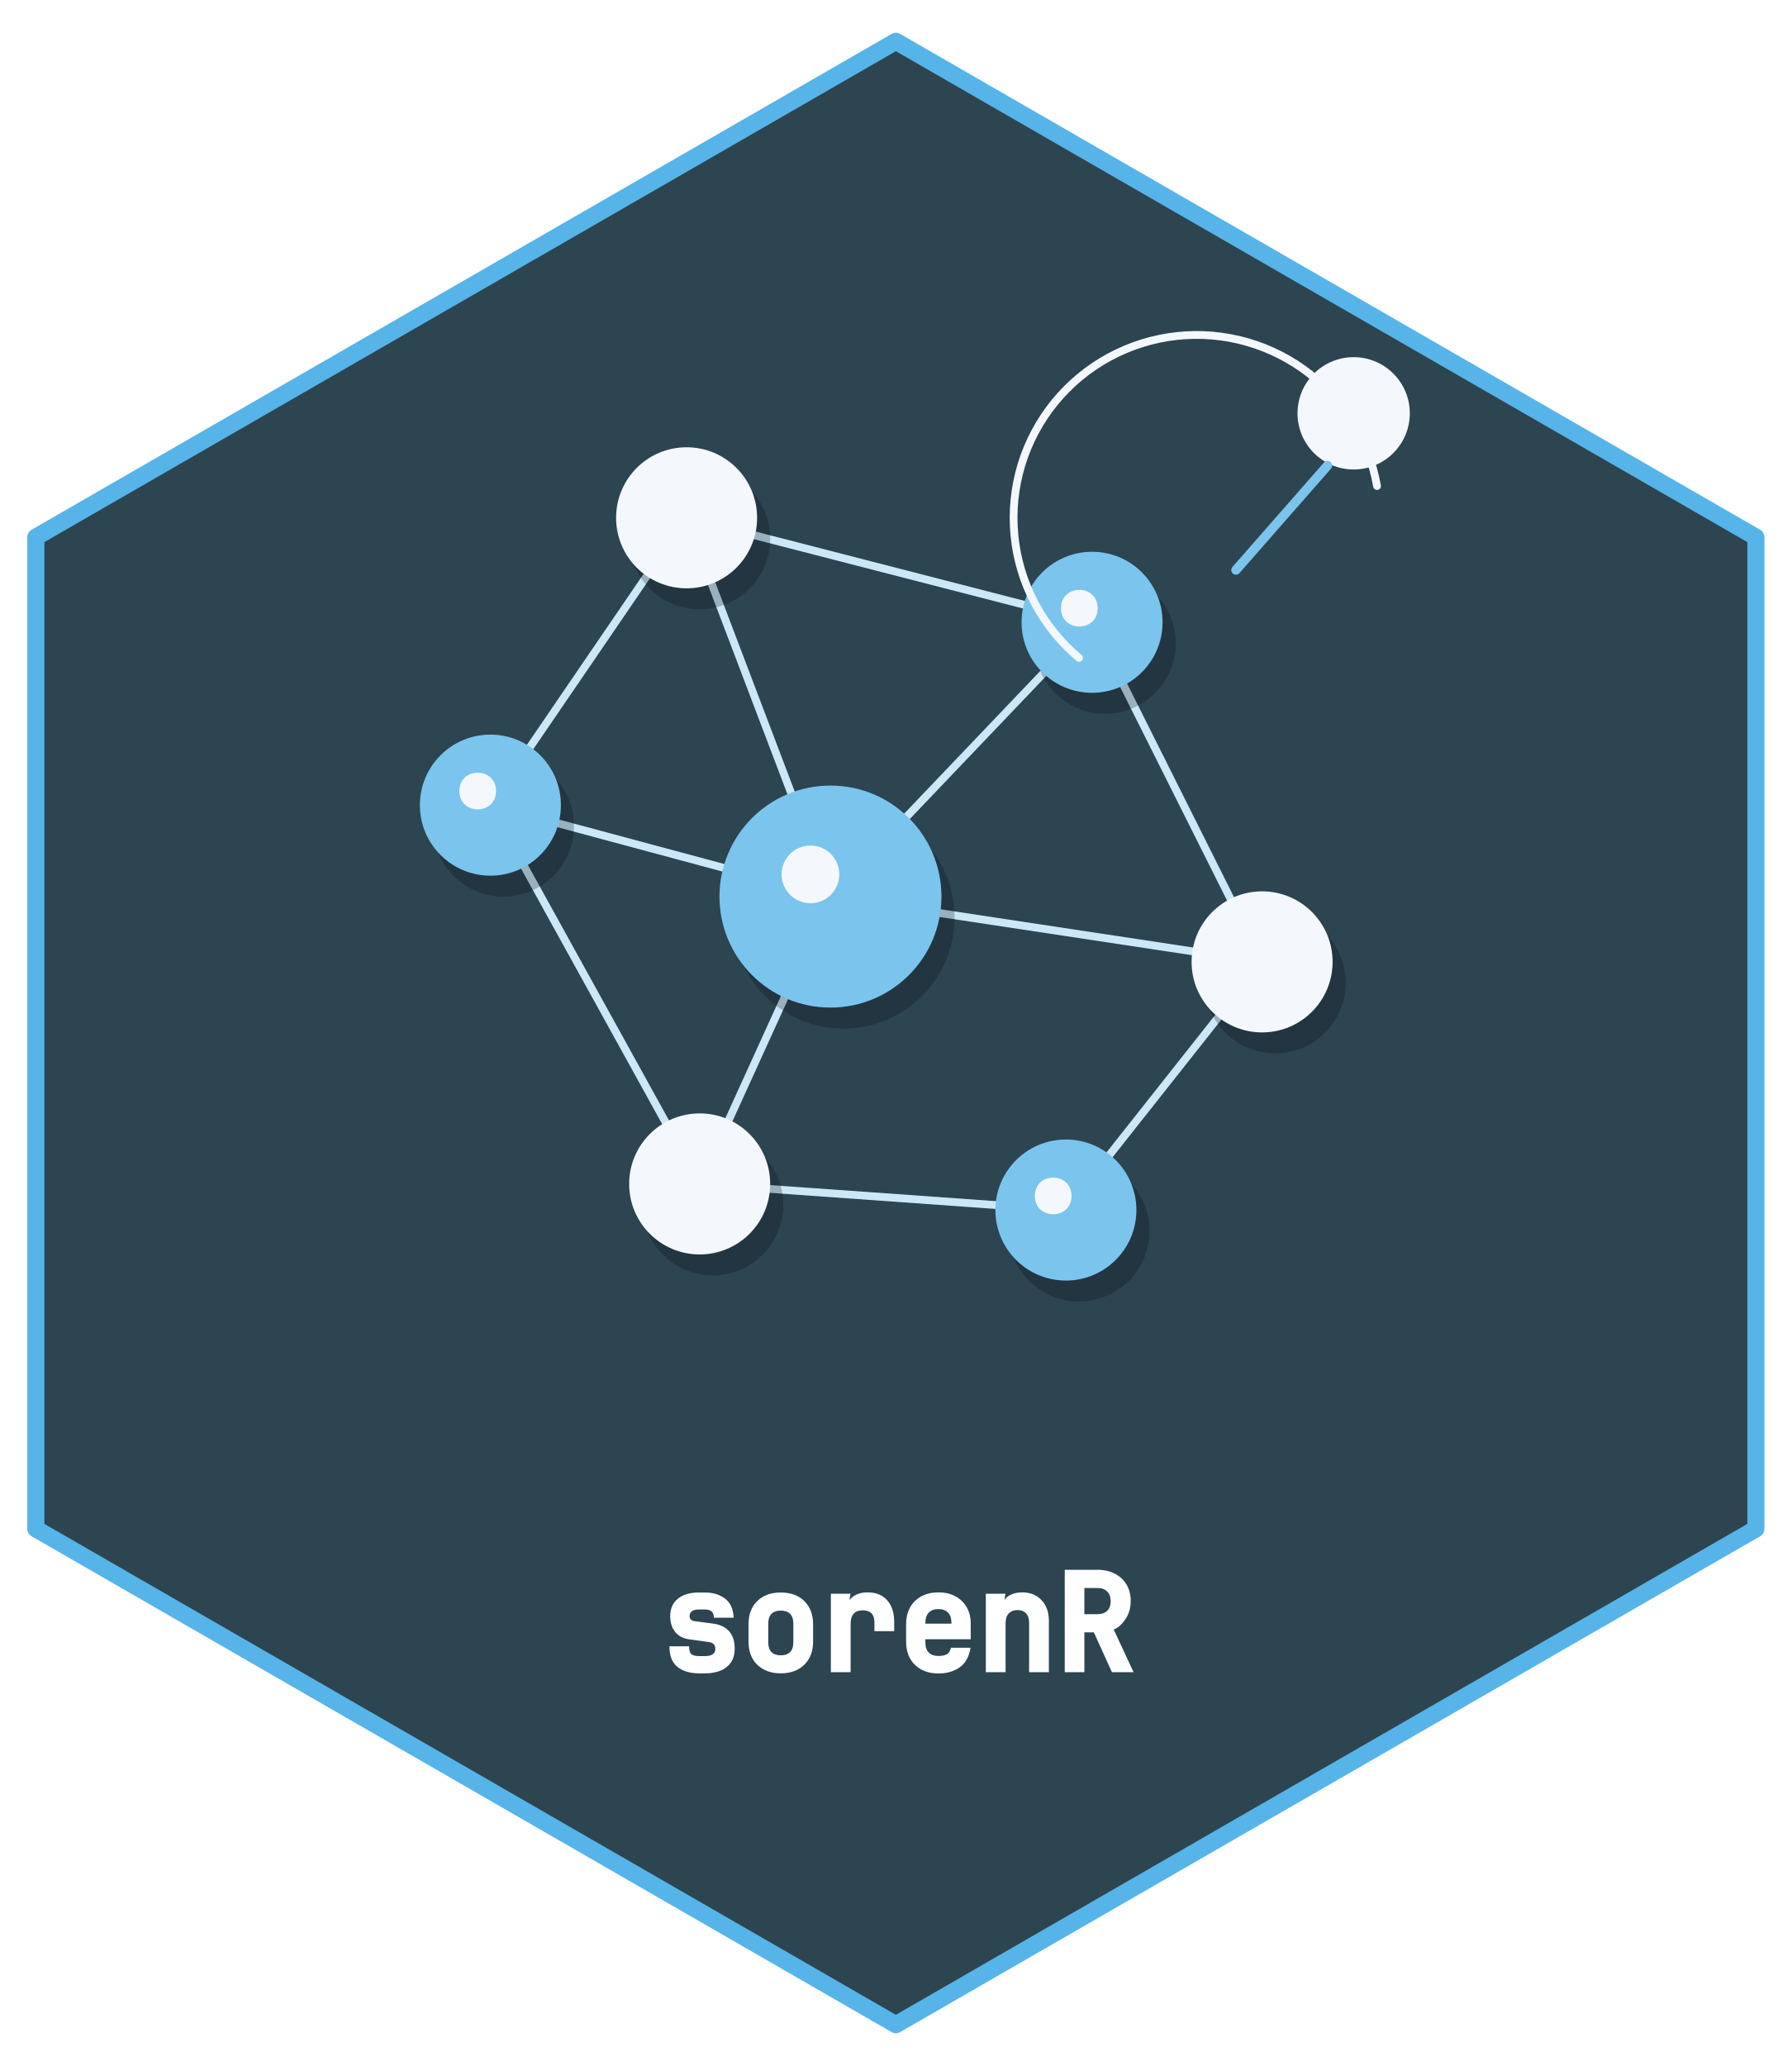
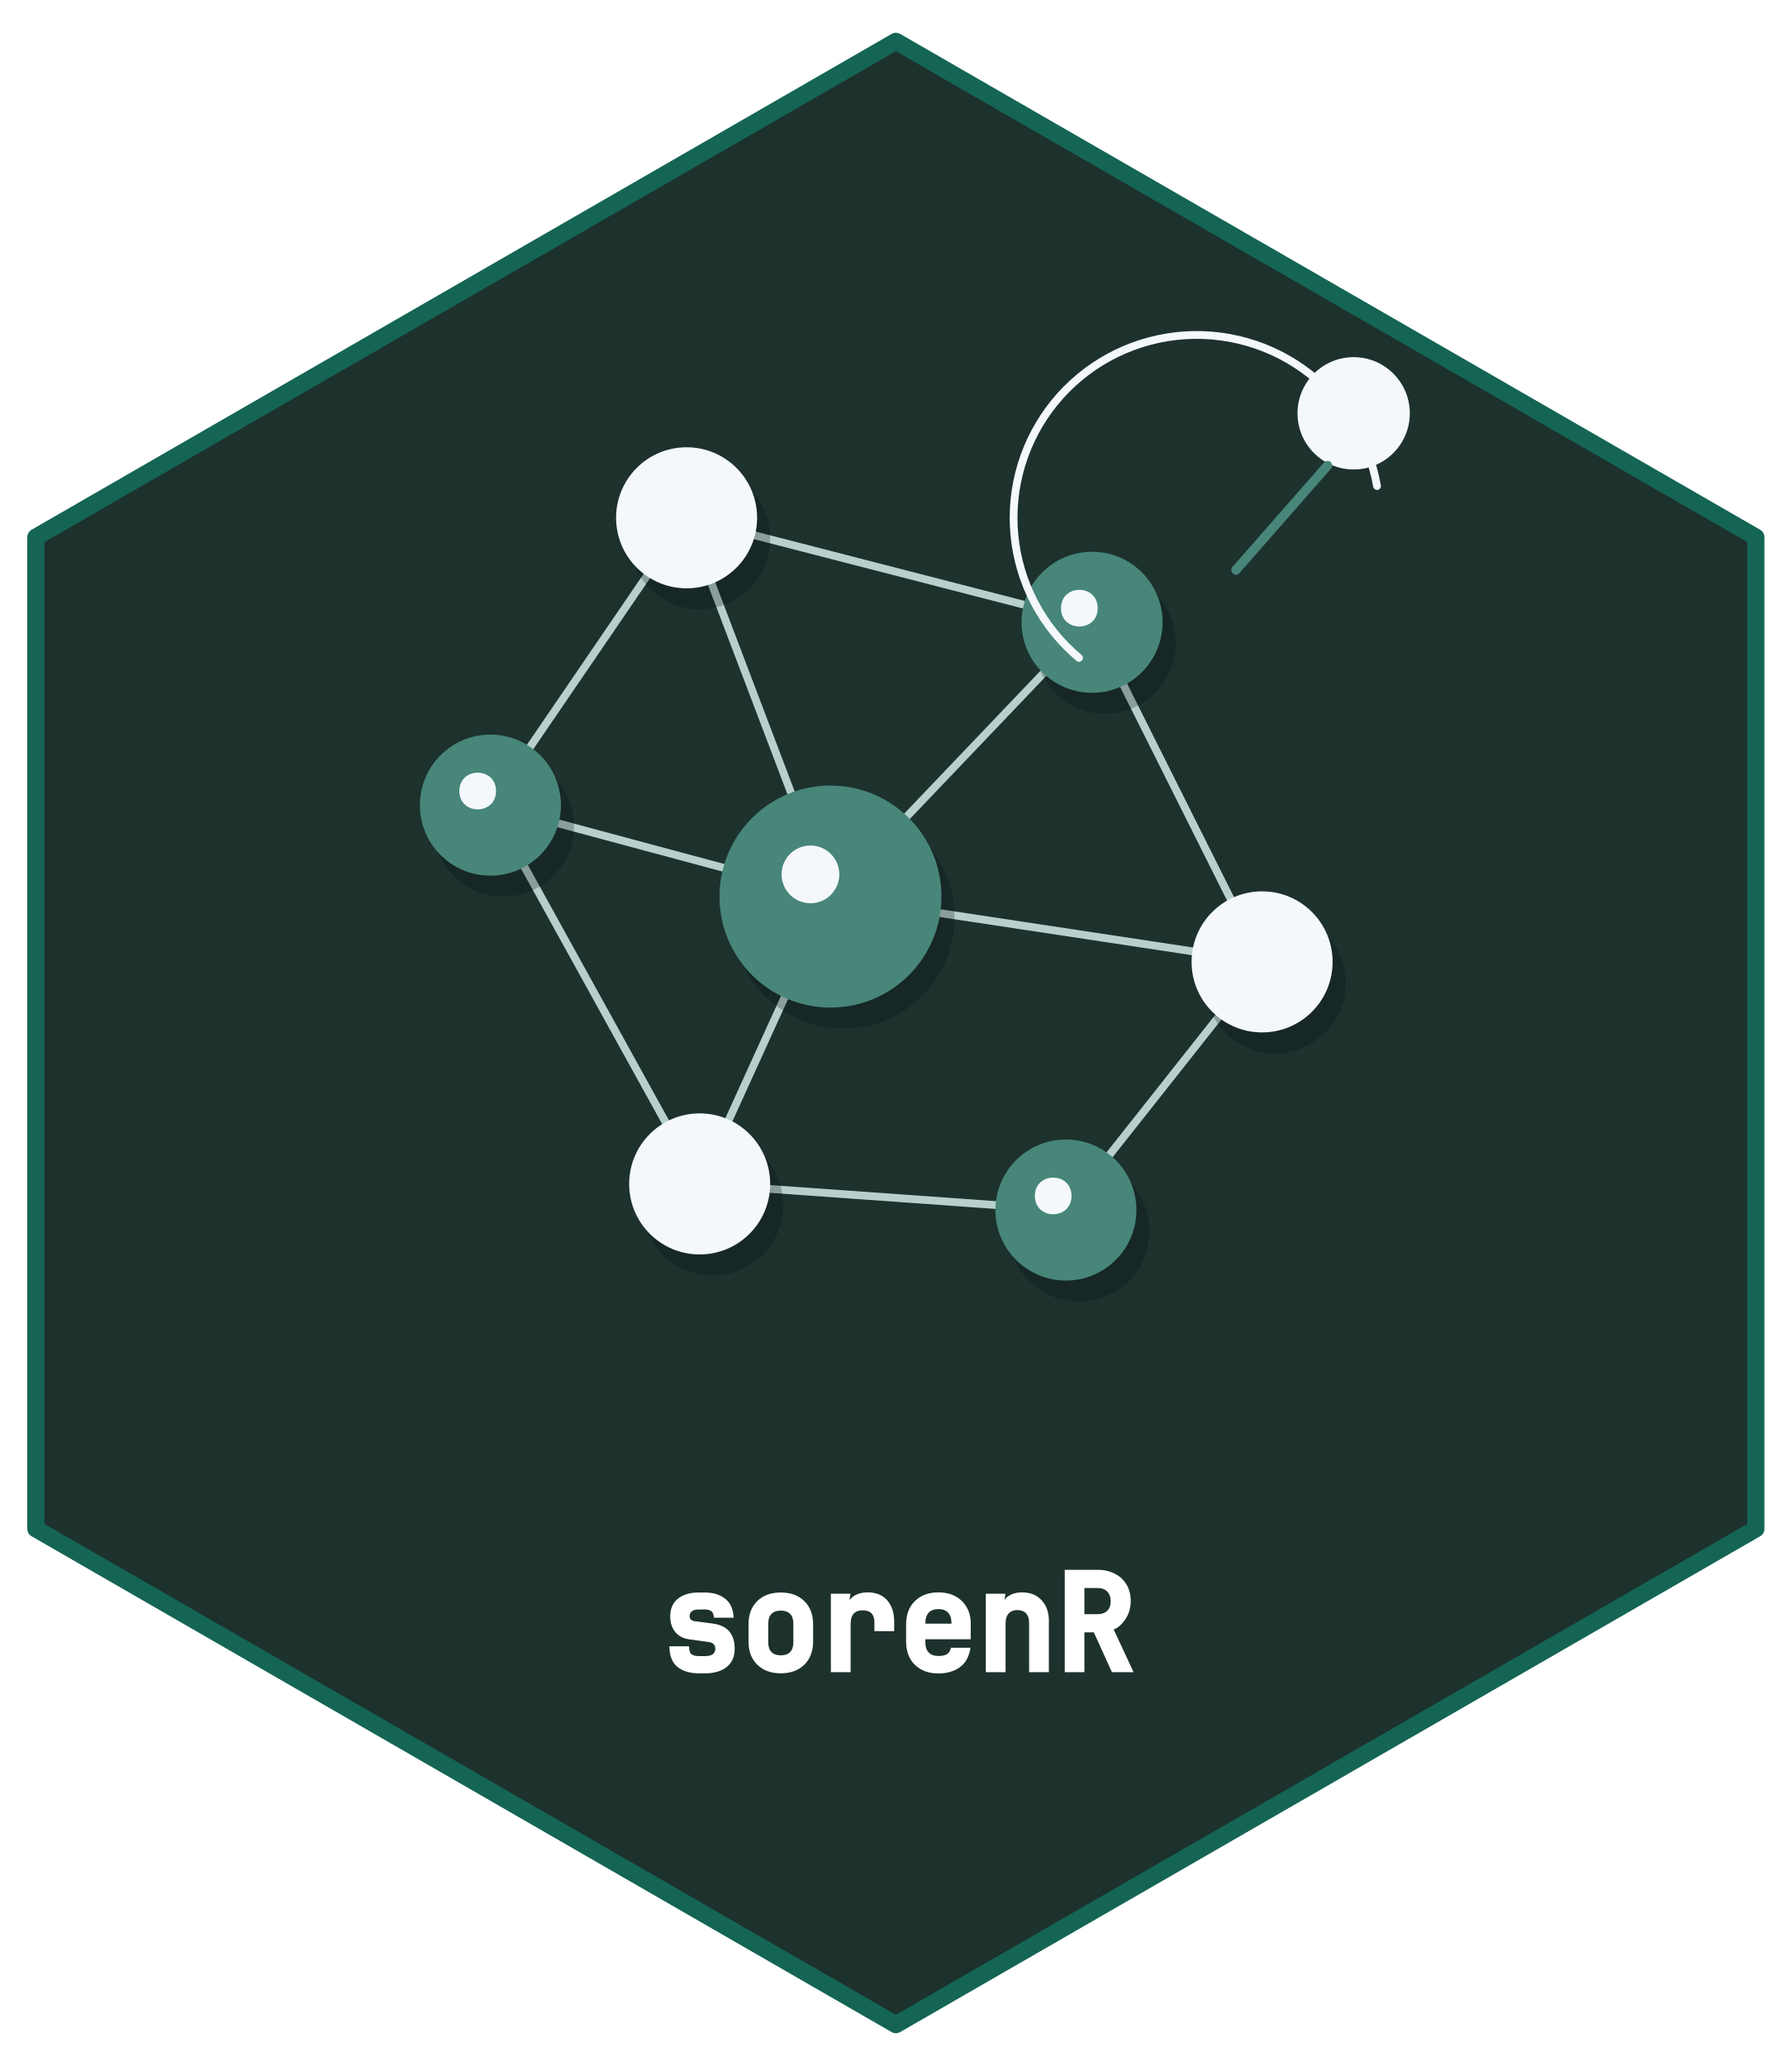
<svg xmlns="http://www.w3.org/2000/svg" xmlns:xlink="http://www.w3.org/1999/xlink" width="432" height="498" viewBox="0 0 432 498">
  <defs>
    <g>
      <g id="glyph-0-0">
        <path d="M 9.547 0.281 C 7.367 0.281 5.633 -0.234 4.344 -1.266 C 3.051 -2.297 2.406 -3.953 2.406 -6.234 L 7.141 -6.234 C 7.141 -5.266 7.332 -4.629 7.719 -4.328 C 8.113 -4.023 8.723 -3.875 9.547 -3.875 L 10.953 -3.875 C 11.816 -3.875 12.453 -4.023 12.859 -4.328 C 13.266 -4.641 13.469 -5.066 13.469 -5.609 C 13.469 -6.566 12.941 -7.117 11.891 -7.266 L 7.25 -7.906 C 5.781 -8.094 4.633 -8.68 3.812 -9.672 C 3 -10.672 2.594 -11.941 2.594 -13.484 C 2.594 -15.297 3.207 -16.703 4.438 -17.703 C 5.664 -18.703 7.348 -19.203 9.484 -19.203 L 10.922 -19.203 C 12.91 -19.203 14.547 -18.707 15.828 -17.719 C 17.109 -16.738 17.797 -15.207 17.891 -13.125 L 13.141 -13.125 C 13.086 -13.906 12.875 -14.43 12.5 -14.703 C 12.133 -14.973 11.609 -15.109 10.922 -15.109 L 9.484 -15.109 C 8.723 -15.109 8.16 -14.961 7.797 -14.672 C 7.441 -14.379 7.266 -13.992 7.266 -13.516 C 7.266 -12.805 7.688 -12.395 8.531 -12.281 L 12.875 -11.719 C 16.383 -11.238 18.141 -9.211 18.141 -5.641 C 18.141 -3.754 17.504 -2.297 16.234 -1.266 C 14.961 -0.234 13.203 0.281 10.953 0.281 Z M 9.547 0.281 " />
      </g>
      <g id="glyph-0-1">
        <path d="M 10.25 0.281 C 7.906 0.281 6.02 -0.406 4.594 -1.781 C 3.176 -3.164 2.469 -5.039 2.469 -7.406 L 2.469 -11.5 C 2.469 -13.883 3.172 -15.766 4.578 -17.141 C 5.984 -18.516 7.875 -19.203 10.25 -19.203 C 12.625 -19.203 14.516 -18.516 15.922 -17.141 C 17.336 -15.766 18.047 -13.883 18.047 -11.5 L 18.047 -7.406 C 18.047 -5.039 17.332 -3.164 15.906 -1.781 C 14.488 -0.406 12.602 0.281 10.25 0.281 Z M 10.25 -4.062 C 11.227 -4.062 11.977 -4.32 12.5 -4.844 C 13.02 -5.363 13.281 -6.145 13.281 -7.188 L 13.281 -11.734 C 13.281 -12.766 13.02 -13.539 12.5 -14.062 C 11.977 -14.582 11.227 -14.844 10.25 -14.844 C 9.281 -14.844 8.535 -14.582 8.016 -14.062 C 7.492 -13.539 7.234 -12.766 7.234 -11.734 L 7.234 -7.188 C 7.234 -6.145 7.492 -5.363 8.016 -4.844 C 8.535 -4.32 9.281 -4.062 10.25 -4.062 Z M 10.25 -4.062 " />
      </g>
      <g id="glyph-0-2">
        <path d="M 3.328 0 L 3.328 -18.906 L 8.062 -18.906 L 7.406 -14.797 C 7.176 -16.203 7.535 -17.289 8.484 -18.062 C 9.441 -18.844 10.68 -19.234 12.203 -19.234 C 14.211 -19.234 15.781 -18.598 16.906 -17.328 C 18.031 -16.066 18.594 -14.328 18.594 -12.109 L 18.594 -9.891 L 13.828 -9.891 L 13.828 -12.016 C 13.828 -13.941 12.883 -14.906 11 -14.906 C 10.039 -14.906 9.316 -14.633 8.828 -14.094 C 8.336 -13.562 8.094 -12.738 8.094 -11.625 L 8.094 0 Z M 3.328 0 " />
      </g>
      <g id="glyph-0-3">
        <path d="M 10.25 0.312 C 7.926 0.312 6.047 -0.375 4.609 -1.75 C 3.18 -3.133 2.469 -5.008 2.469 -7.375 L 2.469 -11.531 C 2.469 -13.895 3.18 -15.77 4.609 -17.156 C 6.047 -18.539 7.926 -19.234 10.25 -19.234 C 11.82 -19.234 13.188 -18.922 14.344 -18.297 C 15.508 -17.672 16.414 -16.797 17.062 -15.672 C 17.719 -14.547 18.047 -13.242 18.047 -11.766 L 18.047 -7.938 L 7.109 -7.938 L 7.109 -7.156 C 7.109 -6.094 7.383 -5.285 7.938 -4.734 C 8.488 -4.18 9.258 -3.906 10.25 -3.906 C 11.102 -3.906 11.781 -4.039 12.281 -4.312 C 12.781 -4.594 13.113 -5.117 13.281 -5.891 L 18 -5.891 C 17.656 -3.711 16.781 -2.133 15.375 -1.156 C 13.977 -0.176 12.27 0.312 10.25 0.312 Z M 7.109 -11.766 L 7.109 -11.688 L 13.406 -11.688 L 13.406 -11.797 C 13.406 -12.922 13.133 -13.77 12.594 -14.344 C 12.062 -14.914 11.281 -15.203 10.25 -15.203 C 9.227 -15.203 8.445 -14.91 7.906 -14.328 C 7.375 -13.754 7.109 -12.898 7.109 -11.766 Z M 7.109 -11.766 " />
      </g>
      <g id="glyph-0-4">
        <path d="M 2.688 0 L 2.688 -18.906 L 7.422 -18.906 L 6.766 -14.891 C 6.535 -16.285 6.891 -17.359 7.828 -18.109 C 8.773 -18.859 9.988 -19.234 11.469 -19.234 C 13.406 -19.234 14.957 -18.609 16.125 -17.359 C 17.301 -16.109 17.891 -14.445 17.891 -12.375 L 17.891 0 L 13.125 0 L 13.125 -11.859 C 13.125 -12.898 12.875 -13.676 12.375 -14.188 C 11.883 -14.707 11.195 -14.969 10.312 -14.969 C 9.414 -14.969 8.711 -14.691 8.203 -14.141 C 7.703 -13.598 7.453 -12.805 7.453 -11.766 L 7.453 0 Z M 2.688 0 " />
      </g>
      <g id="glyph-0-5">
        <path d="M 2.719 0 L 2.719 -24.672 L 10.672 -24.672 C 12.223 -24.672 13.598 -24.359 14.797 -23.734 C 16.004 -23.117 16.941 -22.25 17.609 -21.125 C 18.285 -20 18.625 -18.68 18.625 -17.172 C 18.625 -15.473 18.188 -13.988 17.312 -12.719 C 16.445 -11.457 15.516 -10.648 14.516 -10.297 L 19.312 0 L 14.094 0 L 9.734 -9.594 L 7.453 -9.594 L 7.453 0 Z M 7.453 -13.984 L 10.672 -13.984 C 11.648 -13.984 12.414 -14.258 12.969 -14.812 C 13.52 -15.363 13.797 -16.129 13.797 -17.109 C 13.797 -18.098 13.516 -18.875 12.953 -19.438 C 12.391 -20 11.629 -20.281 10.672 -20.281 L 7.453 -20.281 Z M 7.453 -13.984 " />
      </g>
    </g>
  </defs>
-   <path fill-rule="nonzero" fill="rgb(17.647%, 26.667%, 31.765%)" fill-opacity="1" stroke-width="4.125" stroke-linecap="round" stroke-linejoin="round" stroke="rgb(33.725%, 70.588%, 91.373%)" stroke-opacity="1" stroke-miterlimit="10" d="M 216 9.961 L 423.359 129.48 L 423.359 368.52 L 216 488.039 L 8.641 368.52 L 8.641 129.48 Z M 216 9.961 " />
-   <path fill="none" stroke-width="1.875" stroke-linecap="round" stroke-linejoin="round" stroke="rgb(80%, 90.98%, 97.255%)" stroke-opacity="1" stroke-miterlimit="10" d="M 118.238 194.078 L 165.543 124.812 " />
-   <path fill="none" stroke-width="1.875" stroke-linecap="round" stroke-linejoin="round" stroke="rgb(80%, 90.98%, 97.255%)" stroke-opacity="1" stroke-miterlimit="10" d="M 118.238 194.078 L 200.23 216.113 " />
-   <path fill="none" stroke-width="1.875" stroke-linecap="round" stroke-linejoin="round" stroke="rgb(80%, 90.98%, 97.255%)" stroke-opacity="1" stroke-miterlimit="10" d="M 118.238 194.078 L 168.695 285.379 " />
-   <path fill="none" stroke-width="1.875" stroke-linecap="round" stroke-linejoin="round" stroke="rgb(80%, 90.98%, 97.255%)" stroke-opacity="1" stroke-miterlimit="10" d="M 165.543 124.812 L 200.23 216.113 " />
-   <path fill="none" stroke-width="1.875" stroke-linecap="round" stroke-linejoin="round" stroke="rgb(80%, 90.98%, 97.255%)" stroke-opacity="1" stroke-miterlimit="10" d="M 165.543 124.812 L 263.305 150 " />
-   <path fill="none" stroke-width="1.875" stroke-linecap="round" stroke-linejoin="round" stroke="rgb(80%, 90.98%, 97.255%)" stroke-opacity="1" stroke-miterlimit="10" d="M 200.23 216.113 L 168.695 285.379 " />
-   <path fill="none" stroke-width="1.875" stroke-linecap="round" stroke-linejoin="round" stroke="rgb(80%, 90.98%, 97.255%)" stroke-opacity="1" stroke-miterlimit="10" d="M 200.23 216.113 L 263.305 150 " />
-   <path fill="none" stroke-width="1.875" stroke-linecap="round" stroke-linejoin="round" stroke="rgb(80%, 90.98%, 97.255%)" stroke-opacity="1" stroke-miterlimit="10" d="M 200.23 216.113 L 304.301 231.855 " />
-   <path fill="none" stroke-width="1.875" stroke-linecap="round" stroke-linejoin="round" stroke="rgb(80%, 90.98%, 97.255%)" stroke-opacity="1" stroke-miterlimit="10" d="M 168.695 285.379 L 256.996 291.676 " />
-   <path fill="none" stroke-width="1.875" stroke-linecap="round" stroke-linejoin="round" stroke="rgb(80%, 90.98%, 97.255%)" stroke-opacity="1" stroke-miterlimit="10" d="M 263.305 150 L 304.301 231.855 " />
-   <path fill="none" stroke-width="1.875" stroke-linecap="round" stroke-linejoin="round" stroke="rgb(80%, 90.98%, 97.255%)" stroke-opacity="1" stroke-miterlimit="10" d="M 304.301 231.855 L 256.996 291.676 " />
+   <path fill-rule="nonzero" fill="rgb(11.373%, 19.216%, 17.647%)" fill-opacity="1" stroke-width="4.125" stroke-linecap="round" stroke-linejoin="round" stroke="rgb(7.843%, 39.608%, 32.941%)" stroke-opacity="1" stroke-miterlimit="10" d="M 216 9.961 L 423.359 129.48 L 423.359 368.52 L 216 488.039 L 8.641 368.52 L 8.641 129.48 Z M 216 9.961 " />
+   <path fill="none" stroke-width="1.875" stroke-linecap="round" stroke-linejoin="round" stroke="rgb(72.157%, 81.569%, 79.608%)" stroke-opacity="1" stroke-miterlimit="10" d="M 118.238 194.078 L 165.543 124.812 " />
+   <path fill="none" stroke-width="1.875" stroke-linecap="round" stroke-linejoin="round" stroke="rgb(72.157%, 81.569%, 79.608%)" stroke-opacity="1" stroke-miterlimit="10" d="M 118.238 194.078 L 200.23 216.113 " />
+   <path fill="none" stroke-width="1.875" stroke-linecap="round" stroke-linejoin="round" stroke="rgb(72.157%, 81.569%, 79.608%)" stroke-opacity="1" stroke-miterlimit="10" d="M 118.238 194.078 L 168.695 285.379 " />
+   <path fill="none" stroke-width="1.875" stroke-linecap="round" stroke-linejoin="round" stroke="rgb(72.157%, 81.569%, 79.608%)" stroke-opacity="1" stroke-miterlimit="10" d="M 165.543 124.812 L 200.23 216.113 " />
+   <path fill="none" stroke-width="1.875" stroke-linecap="round" stroke-linejoin="round" stroke="rgb(72.157%, 81.569%, 79.608%)" stroke-opacity="1" stroke-miterlimit="10" d="M 165.543 124.812 L 263.305 150 " />
+   <path fill="none" stroke-width="1.875" stroke-linecap="round" stroke-linejoin="round" stroke="rgb(72.157%, 81.569%, 79.608%)" stroke-opacity="1" stroke-miterlimit="10" d="M 200.23 216.113 L 168.695 285.379 " />
+   <path fill="none" stroke-width="1.875" stroke-linecap="round" stroke-linejoin="round" stroke="rgb(72.157%, 81.569%, 79.608%)" stroke-opacity="1" stroke-miterlimit="10" d="M 200.23 216.113 L 263.305 150 " />
+   <path fill="none" stroke-width="1.875" stroke-linecap="round" stroke-linejoin="round" stroke="rgb(72.157%, 81.569%, 79.608%)" stroke-opacity="1" stroke-miterlimit="10" d="M 200.23 216.113 L 304.301 231.855 " />
+   <path fill="none" stroke-width="1.875" stroke-linecap="round" stroke-linejoin="round" stroke="rgb(72.157%, 81.569%, 79.608%)" stroke-opacity="1" stroke-miterlimit="10" d="M 168.695 285.379 L 256.996 291.676 " />
+   <path fill="none" stroke-width="1.875" stroke-linecap="round" stroke-linejoin="round" stroke="rgb(72.157%, 81.569%, 79.608%)" stroke-opacity="1" stroke-miterlimit="10" d="M 263.305 150 L 304.301 231.855 " />
+   <path fill="none" stroke-width="1.875" stroke-linecap="round" stroke-linejoin="round" stroke="rgb(72.157%, 81.569%, 79.608%)" stroke-opacity="1" stroke-miterlimit="10" d="M 304.301 231.855 L 256.996 291.676 " />
  <path fill-rule="nonzero" fill="rgb(1.176%, 3.922%, 7.059%)" fill-opacity="0.251" d="M 138.395 199.113 C 138.395 208.504 130.781 216.113 121.391 216.113 C 112.004 216.113 104.391 208.504 104.391 199.113 C 104.391 189.723 112.004 182.113 121.391 182.113 C 130.781 182.113 138.395 189.723 138.395 199.113 " />
-   <path fill-rule="nonzero" fill="rgb(48.235%, 76.863%, 92.941%)" fill-opacity="1" d="M 135.238 194.078 C 135.238 203.465 127.629 211.078 118.238 211.078 C 108.848 211.078 101.238 203.465 101.238 194.078 C 101.238 184.688 108.848 177.074 118.238 177.074 C 127.629 177.074 135.238 184.688 135.238 194.078 " />
+   <path fill-rule="nonzero" fill="rgb(27.843%, 52.549%, 47.451%)" fill-opacity="1" d="M 135.238 194.078 C 135.238 203.465 127.629 211.078 118.238 211.078 C 108.848 211.078 101.238 203.465 101.238 194.078 C 101.238 184.688 108.848 177.074 118.238 177.074 C 127.629 177.074 135.238 184.688 135.238 194.078 " />
  <path fill-rule="nonzero" fill="rgb(95.686%, 97.255%, 98.824%)" fill-opacity="1" d="M 119.594 190.676 C 119.594 196.57 110.754 196.57 110.754 190.676 C 110.754 184.781 119.594 184.781 119.594 190.676 " />
  <path fill-rule="nonzero" fill="rgb(1.176%, 3.922%, 7.059%)" fill-opacity="0.251" d="M 185.695 129.852 C 185.695 139.238 178.086 146.852 168.695 146.852 C 159.305 146.852 151.695 139.238 151.695 129.852 C 151.695 120.461 159.305 112.848 168.695 112.848 C 178.086 112.848 185.695 120.461 185.695 129.852 " />
  <path fill-rule="nonzero" fill="rgb(95.686%, 97.255%, 98.824%)" fill-opacity="1" d="M 182.543 124.812 C 182.543 134.203 174.934 141.812 165.543 141.812 C 156.152 141.812 148.543 134.203 148.543 124.812 C 148.543 115.422 156.152 107.812 165.543 107.812 C 174.934 107.812 182.543 115.422 182.543 124.812 " />
  <path fill-rule="nonzero" fill="rgb(95.686%, 97.255%, 98.824%)" fill-opacity="1" d="M 166.898 121.414 C 166.898 127.305 158.059 127.305 158.059 121.414 C 158.059 115.52 166.898 115.52 166.898 121.414 " />
  <path fill-rule="nonzero" fill="rgb(1.176%, 3.922%, 7.059%)" fill-opacity="0.251" d="M 230.148 221.152 C 230.148 235.934 218.164 247.914 203.387 247.914 C 188.605 247.914 176.625 235.934 176.625 221.152 C 176.625 206.371 188.605 194.391 203.387 194.391 C 218.164 194.391 230.148 206.371 230.148 221.152 " />
-   <path fill-rule="nonzero" fill="rgb(48.235%, 76.863%, 92.941%)" fill-opacity="1" d="M 226.992 216.113 C 226.992 230.895 215.012 242.875 200.23 242.875 C 185.453 242.875 173.473 230.895 173.473 216.113 C 173.473 201.336 185.453 189.355 200.23 189.355 C 215.012 189.355 226.992 201.336 226.992 216.113 " />
+   <path fill-rule="nonzero" fill="rgb(27.843%, 52.549%, 47.451%)" fill-opacity="1" d="M 226.992 216.113 C 226.992 230.895 215.012 242.875 200.23 242.875 C 185.453 242.875 173.473 230.895 173.473 216.113 C 173.473 201.336 185.453 189.355 200.23 189.355 C 215.012 189.355 226.992 201.336 226.992 216.113 " />
  <path fill-rule="nonzero" fill="rgb(95.686%, 97.255%, 98.824%)" fill-opacity="1" d="M 202.363 210.762 C 202.363 214.605 199.25 217.723 195.406 217.723 C 191.562 217.723 188.449 214.605 188.449 210.762 C 188.449 206.922 191.562 203.805 195.406 203.805 C 199.25 203.805 202.363 206.922 202.363 210.762 " />
  <path fill-rule="nonzero" fill="rgb(1.176%, 3.922%, 7.059%)" fill-opacity="0.251" d="M 188.852 290.418 C 188.852 299.805 181.238 307.418 171.848 307.418 C 162.461 307.418 154.848 299.805 154.848 290.418 C 154.848 281.027 162.461 273.414 171.848 273.414 C 181.238 273.414 188.852 281.027 188.852 290.418 " />
  <path fill-rule="nonzero" fill="rgb(95.686%, 97.255%, 98.824%)" fill-opacity="1" d="M 185.695 285.379 C 185.695 294.77 178.086 302.379 168.695 302.379 C 159.305 302.379 151.695 294.77 151.695 285.379 C 151.695 275.988 159.305 268.379 168.695 268.379 C 178.086 268.379 185.695 275.988 185.695 285.379 " />
  <path fill-rule="nonzero" fill="rgb(95.686%, 97.255%, 98.824%)" fill-opacity="1" d="M 170.051 281.977 C 170.051 287.871 161.211 287.871 161.211 281.977 C 161.211 276.086 170.051 276.086 170.051 281.977 " />
  <path fill-rule="nonzero" fill="rgb(1.176%, 3.922%, 7.059%)" fill-opacity="0.251" d="M 283.457 155.035 C 283.457 164.426 275.848 172.039 266.457 172.039 C 257.066 172.039 249.457 164.426 249.457 155.035 C 249.457 145.648 257.066 138.035 266.457 138.035 C 275.848 138.035 283.457 145.648 283.457 155.035 " />
-   <path fill-rule="nonzero" fill="rgb(48.235%, 76.863%, 92.941%)" fill-opacity="1" d="M 280.305 150 C 280.305 159.391 272.695 167 263.305 167 C 253.914 167 246.305 159.391 246.305 150 C 246.305 140.609 253.914 133 263.305 133 C 272.695 133 280.305 140.609 280.305 150 " />
+   <path fill-rule="nonzero" fill="rgb(27.843%, 52.549%, 47.451%)" fill-opacity="1" d="M 280.305 150 C 280.305 159.391 272.695 167 263.305 167 C 253.914 167 246.305 159.391 246.305 150 C 246.305 140.609 253.914 133 263.305 133 C 272.695 133 280.305 140.609 280.305 150 " />
  <path fill-rule="nonzero" fill="rgb(95.686%, 97.255%, 98.824%)" fill-opacity="1" d="M 264.66 146.598 C 264.66 152.492 255.82 152.492 255.82 146.598 C 255.82 140.707 264.66 140.707 264.66 146.598 " />
  <path fill-rule="nonzero" fill="rgb(1.176%, 3.922%, 7.059%)" fill-opacity="0.251" d="M 324.457 236.895 C 324.457 246.285 316.844 253.895 307.453 253.895 C 298.066 253.895 290.453 246.285 290.453 236.895 C 290.453 227.504 298.066 219.895 307.453 219.895 C 316.844 219.895 324.457 227.504 324.457 236.895 " />
  <path fill-rule="nonzero" fill="rgb(95.686%, 97.255%, 98.824%)" fill-opacity="1" d="M 321.301 231.855 C 321.301 241.246 313.691 248.859 304.301 248.859 C 294.91 248.859 287.301 241.246 287.301 231.855 C 287.301 222.469 294.91 214.855 304.301 214.855 C 313.691 214.855 321.301 222.469 321.301 231.855 " />
  <path fill-rule="nonzero" fill="rgb(95.686%, 97.255%, 98.824%)" fill-opacity="1" d="M 305.656 228.457 C 305.656 234.352 296.816 234.352 296.816 228.457 C 296.816 222.562 305.656 222.562 305.656 228.457 " />
  <path fill-rule="nonzero" fill="rgb(1.176%, 3.922%, 7.059%)" fill-opacity="0.251" d="M 277.152 296.711 C 277.152 306.102 269.539 313.715 260.152 313.715 C 250.762 313.715 243.148 306.102 243.148 296.711 C 243.148 287.324 250.762 279.711 260.152 279.711 C 269.539 279.711 277.152 287.324 277.152 296.711 " />
-   <path fill-rule="nonzero" fill="rgb(48.235%, 76.863%, 92.941%)" fill-opacity="1" d="M 273.996 291.676 C 273.996 301.066 266.387 308.676 256.996 308.676 C 247.605 308.676 239.996 301.066 239.996 291.676 C 239.996 282.285 247.605 274.676 256.996 274.676 C 266.387 274.676 273.996 282.285 273.996 291.676 " />
+   <path fill-rule="nonzero" fill="rgb(27.843%, 52.549%, 47.451%)" fill-opacity="1" d="M 273.996 291.676 C 273.996 301.066 266.387 308.676 256.996 308.676 C 247.605 308.676 239.996 301.066 239.996 291.676 C 239.996 282.285 247.605 274.676 256.996 274.676 C 266.387 274.676 273.996 282.285 273.996 291.676 " />
  <path fill-rule="nonzero" fill="rgb(95.686%, 97.255%, 98.824%)" fill-opacity="1" d="M 258.352 288.273 C 258.352 294.168 249.512 294.168 249.512 288.273 C 249.512 282.383 258.352 282.383 258.352 288.273 " />
  <path fill="none" stroke-width="1.875" stroke-linecap="round" stroke-linejoin="round" stroke="rgb(95.686%, 97.255%, 98.824%)" stroke-opacity="1" stroke-miterlimit="10" d="M 332.012 117.16 L 331.59 115.059 L 331.062 112.98 L 330.438 110.934 L 329.711 108.918 L 328.891 106.938 L 327.973 105.004 L 326.961 103.113 L 325.859 101.273 L 324.672 99.492 L 323.395 97.77 L 322.039 96.109 L 320.602 94.52 L 319.09 93 L 317.504 91.555 L 315.852 90.188 L 314.137 88.902 L 312.359 87.703 L 310.523 86.594 L 308.637 85.57 L 306.703 84.641 L 304.727 83.809 L 302.715 83.07 L 300.664 82.434 L 298.59 81.895 L 296.488 81.457 L 294.367 81.121 L 292.234 80.891 L 290.094 80.762 L 287.949 80.738 L 285.805 80.82 L 283.664 81.004 L 281.539 81.293 L 279.43 81.684 L 277.34 82.176 L 275.281 82.77 L 273.25 83.461 L 271.254 84.25 L 269.301 85.137 L 267.395 86.117 L 265.535 87.188 L 263.73 88.348 L 261.984 89.594 L 260.305 90.922 L 258.688 92.332 L 257.141 93.82 L 255.672 95.379 L 254.277 97.008 L 252.965 98.699 L 251.734 100.457 L 250.594 102.27 L 249.543 104.137 L 248.582 106.055 L 247.715 108.012 L 246.945 110.012 L 246.273 112.047 L 245.703 114.113 L 245.234 116.203 L 244.863 118.312 L 244.602 120.438 L 244.438 122.574 L 244.383 124.715 L 244.43 126.855 L 244.582 128.992 L 244.836 131.121 L 245.195 133.234 L 245.656 135.324 L 246.219 137.391 L 246.879 139.43 L 247.641 141.434 L 248.5 143.398 L 249.449 145.316 L 250.492 147.188 L 251.629 149.008 L 252.848 150.77 L 254.152 152.469 L 255.539 154.102 L 257.004 155.668 L 258.543 157.16 L 260.152 158.578 " />
  <path fill-rule="nonzero" fill="rgb(95.686%, 97.255%, 98.824%)" fill-opacity="1" d="M 339.914 99.625 C 339.914 107.102 333.852 113.164 326.375 113.164 C 318.898 113.164 312.84 107.102 312.84 99.625 C 312.84 92.148 318.898 86.09 326.375 86.09 C 333.852 86.09 339.914 92.148 339.914 99.625 " />
-   <path fill="none" stroke-width="2.25" stroke-linecap="round" stroke-linejoin="round" stroke="rgb(48.235%, 76.863%, 92.941%)" stroke-opacity="1" stroke-miterlimit="10" d="M 297.992 137.406 L 320.07 112.219 " />
+   <path fill="none" stroke-width="2.25" stroke-linecap="round" stroke-linejoin="round" stroke="rgb(27.843%, 52.549%, 47.451%)" stroke-opacity="1" stroke-miterlimit="10" d="M 297.992 137.406 L 320.07 112.219 " />
  <g fill="rgb(100%, 100%, 100%)" fill-opacity="1">
    <use xlink:href="#glyph-0-0" x="159" y="403.069" />
    <use xlink:href="#glyph-0-1" x="178" y="403.069" />
    <use xlink:href="#glyph-0-2" x="197" y="403.069" />
    <use xlink:href="#glyph-0-3" x="216" y="403.069" />
    <use xlink:href="#glyph-0-4" x="235" y="403.069" />
    <use xlink:href="#glyph-0-5" x="254" y="403.069" />
  </g>
</svg>
